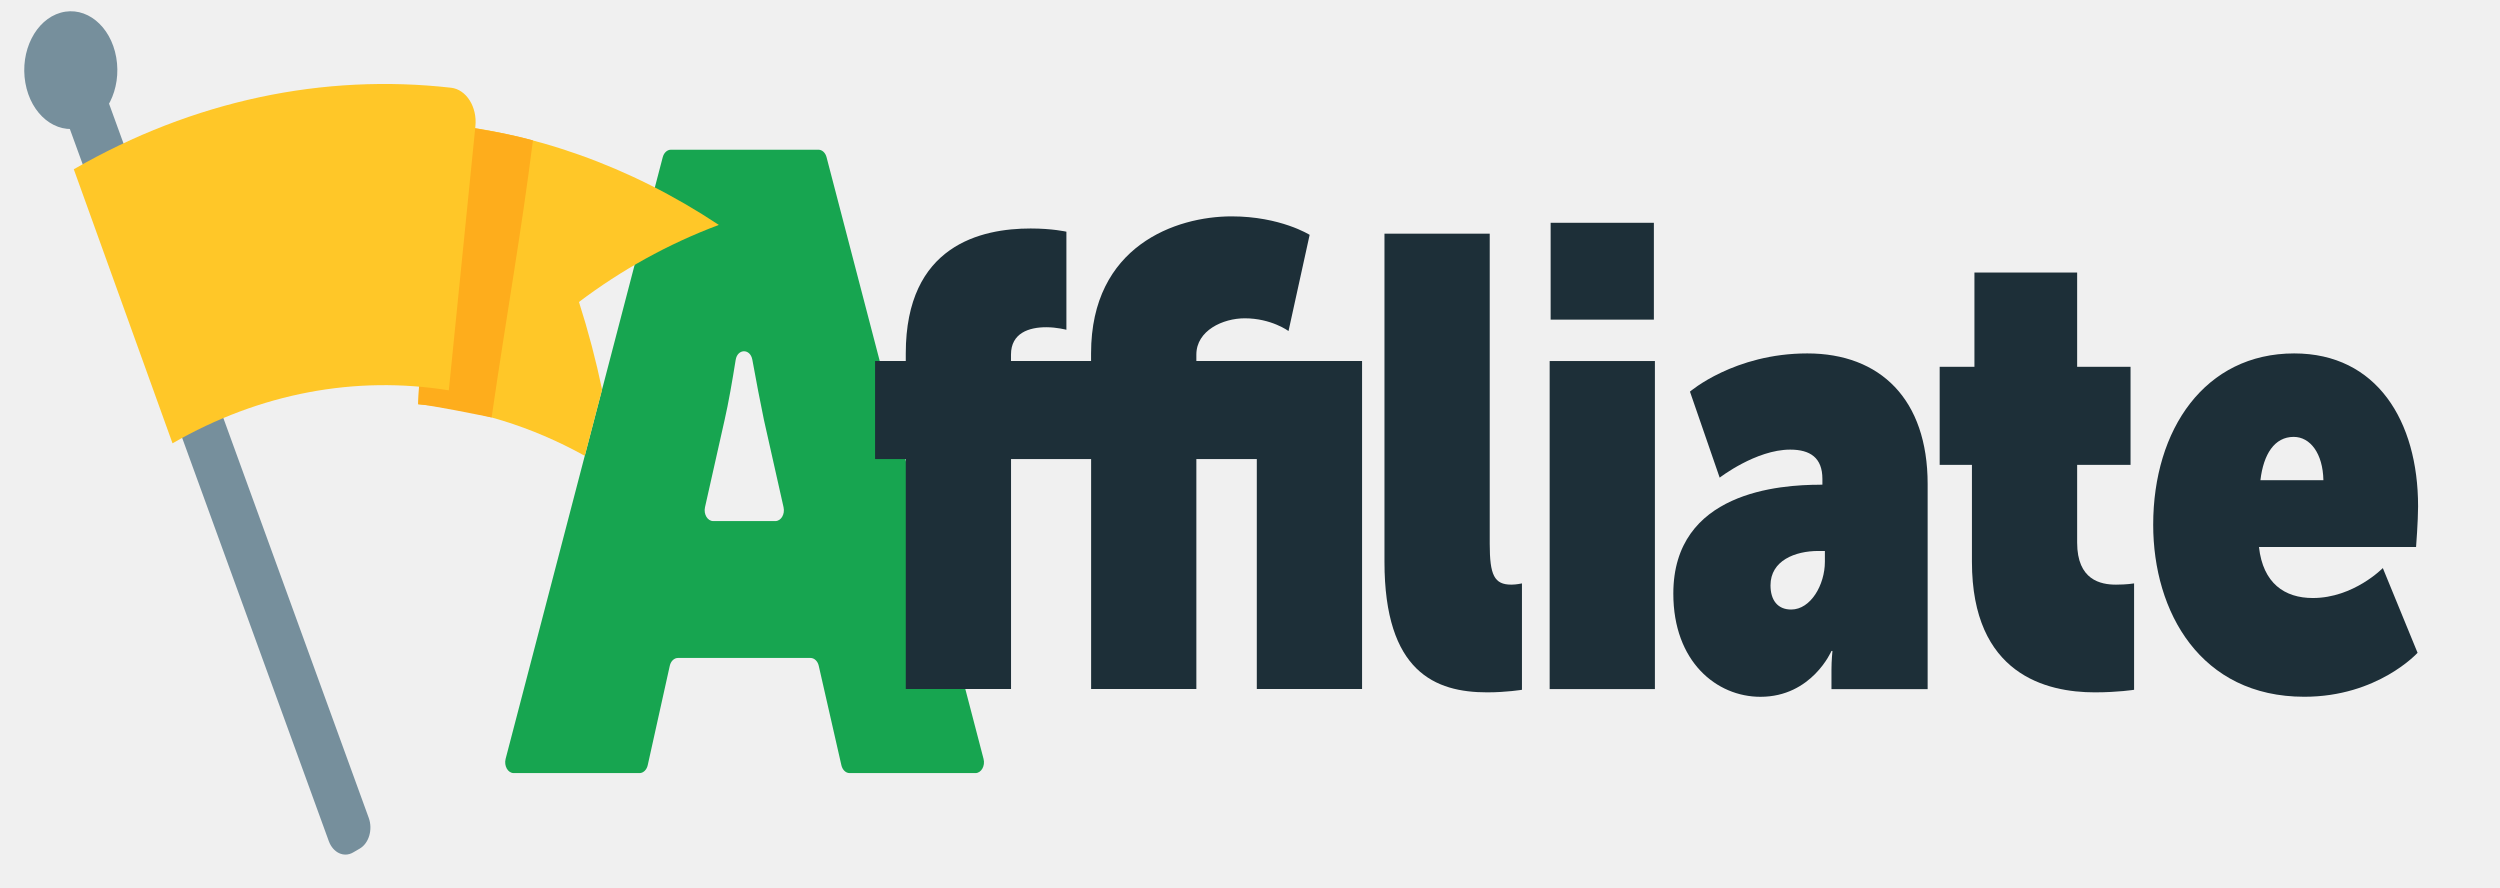
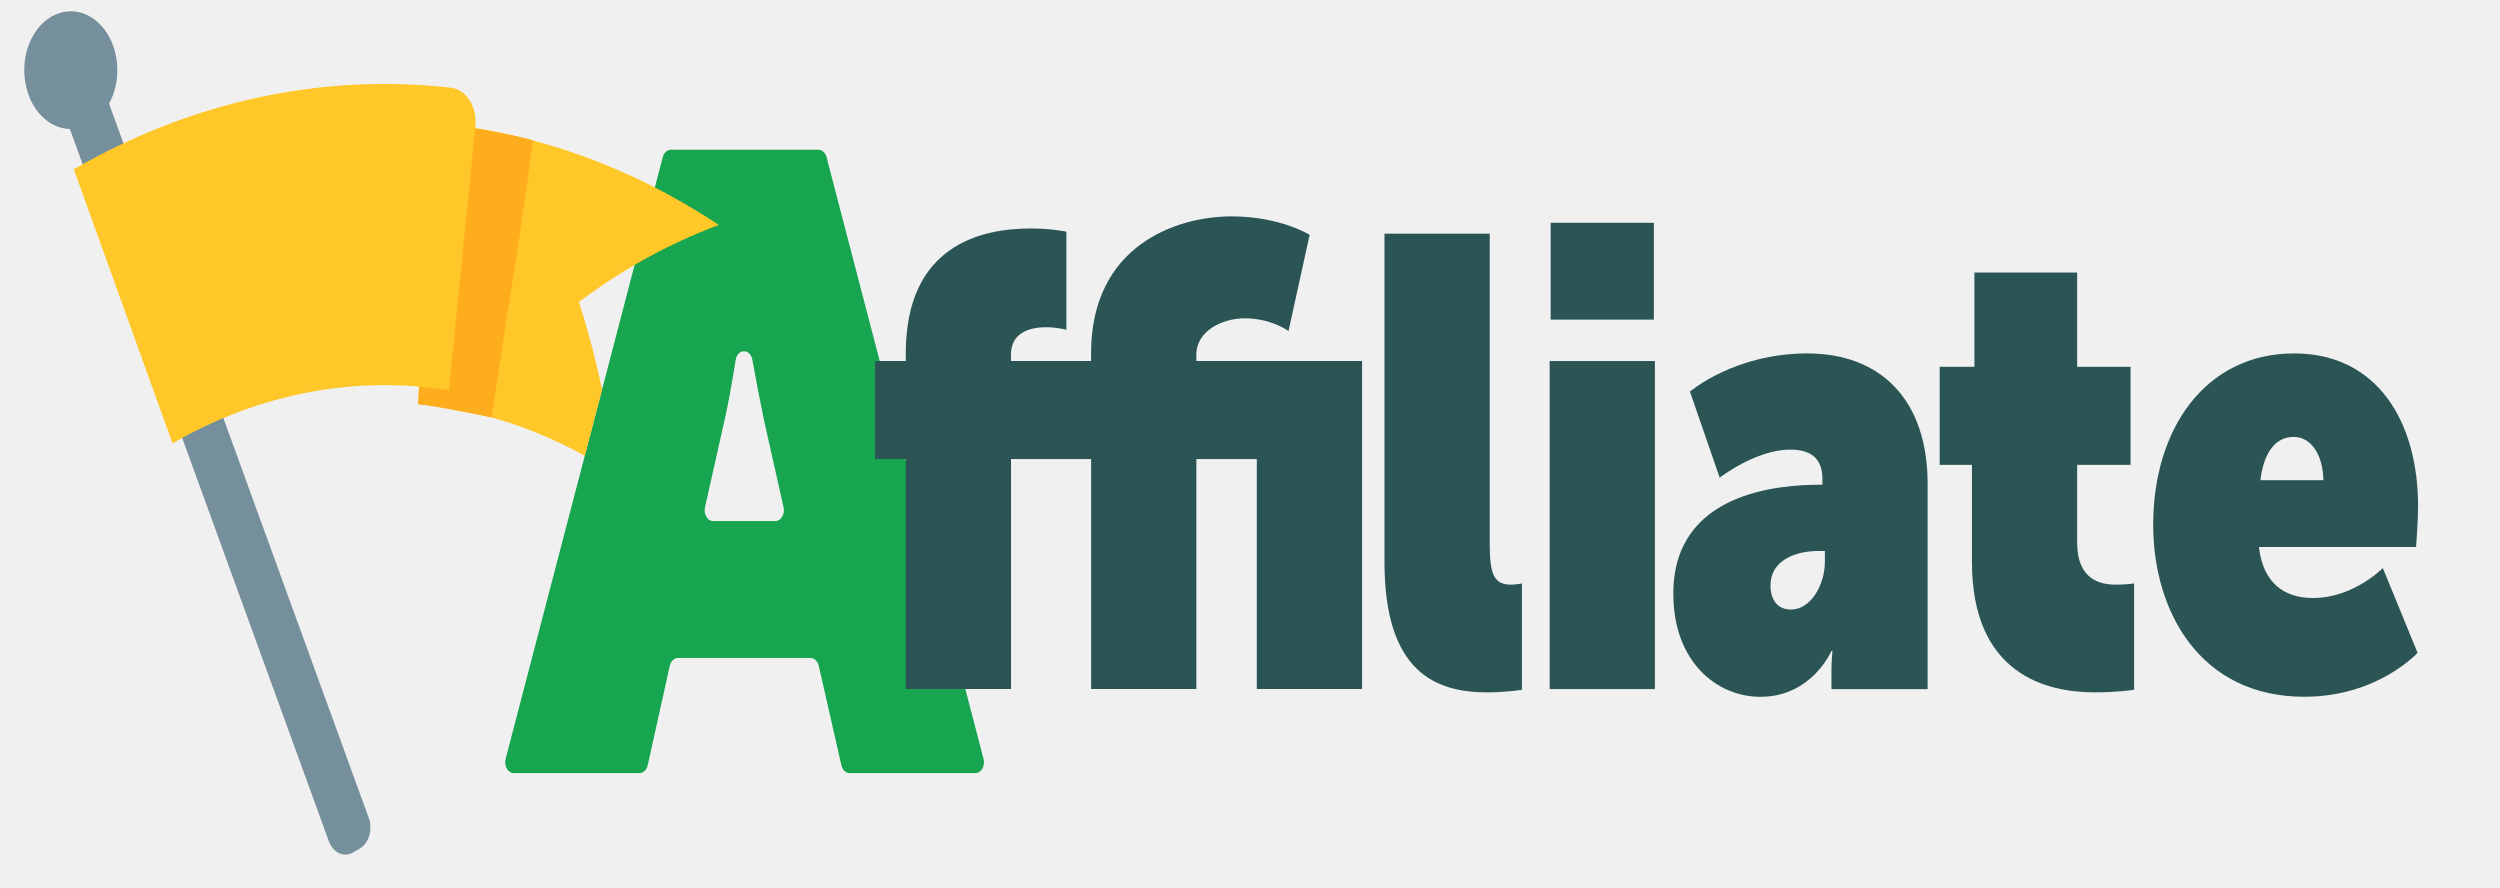
<svg xmlns="http://www.w3.org/2000/svg" width="155" height="55" viewBox="0 0 155 55" fill="none">
  <g clip-path="url(#clip0_1_7)">
    <path d="M41.592 9.282H50.742C50.969 9.282 51.173 9.466 51.245 9.742L60.98 47.051C61.094 47.486 60.837 47.932 60.476 47.932H52.675C52.439 47.932 52.233 47.733 52.166 47.445L50.762 41.279C50.698 40.992 50.488 40.793 50.252 40.793H42.035C41.796 40.793 41.589 40.992 41.525 41.283L40.159 47.442C40.095 47.729 39.886 47.932 39.65 47.932H31.852C31.49 47.932 31.237 47.486 31.348 47.051L41.091 9.742C41.164 9.47 41.365 9.282 41.595 9.282H41.592ZM48.071 32.307C48.424 32.307 48.677 31.883 48.581 31.452L47.364 26.034C47.145 24.995 46.877 23.577 46.644 22.299C46.516 21.596 45.721 21.61 45.611 22.317C45.407 23.592 45.165 24.999 44.926 26.034L43.709 31.452C43.613 31.88 43.866 32.307 44.219 32.307H48.071V32.307Z" fill="#17A550" />
    <path d="M37.329 24.155C36.95 22.343 36.473 20.527 35.896 18.723C38.497 16.759 41.403 15.131 44.568 13.945C38.998 10.255 32.955 8.144 26.84 7.625C26.537 13.437 26.228 19.249 25.923 25.062C29.455 25.36 32.955 26.428 36.257 28.262L37.329 24.155V24.155Z" fill="#FFC728" />
-     <path d="M54.254 22.384H56.158V21.909C56.158 15.194 60.84 14.166 63.901 14.166C65.243 14.166 66.117 14.365 66.117 14.365V20.446C66.117 20.446 65.523 20.288 64.868 20.288C63.805 20.288 62.681 20.642 62.681 21.986V22.38H67.646V21.905C67.646 15.231 72.922 13.415 76.359 13.415C79.387 13.415 81.198 14.56 81.198 14.56L79.888 20.524C79.888 20.524 78.825 19.735 77.171 19.735C75.829 19.735 74.174 20.487 74.174 21.986V22.38H84.448V42.72H77.922V28.461H74.174V42.72H67.649V28.461H62.684V42.72H56.158V28.461H54.254V22.38V22.384Z" fill="#1D2F38" />
-     <path d="M85.837 14.487H92.363V33.721C92.363 35.655 92.642 36.248 93.705 36.248C94.017 36.248 94.361 36.171 94.361 36.171V42.767C94.361 42.767 93.394 42.926 92.206 42.926C88.991 42.926 85.837 41.663 85.837 34.83V14.487V14.487Z" fill="#1D2F38" />
-     <path d="M96.079 22.384H102.604V42.723H96.079V22.384ZM96.14 13.813H102.54V19.817H96.14V13.813Z" fill="#1D2F38" />
-     <path d="M112.863 30.049H112.989V29.692C112.989 28.388 112.24 27.876 110.991 27.876C108.868 27.876 106.62 29.614 106.62 29.614L104.777 24.281C104.777 24.281 107.526 21.912 112.051 21.912C116.576 21.912 119.514 24.756 119.514 30.008V42.727H113.551V41.504C113.551 40.952 113.612 40.359 113.612 40.359H113.551C113.551 40.359 112.333 43.202 109.148 43.202C106.431 43.202 103.746 41.029 103.746 36.804C103.746 30.483 110.365 30.053 112.863 30.053V30.049ZM111.052 37.791C112.269 37.791 113.143 36.252 113.143 34.83V34.16H112.738C111.302 34.16 109.771 34.752 109.771 36.292C109.771 37.202 110.208 37.791 111.052 37.791V37.791Z" fill="#1D2F38" />
-     <path d="M122.257 28.822H120.26V22.741H122.415V16.896H128.783V22.741H132.094V28.822H128.783V33.64C128.783 35.972 130.251 36.248 131.189 36.248C131.876 36.248 132.313 36.171 132.313 36.171V42.767C132.313 42.767 131.314 42.926 129.878 42.926C126.882 42.926 122.26 41.821 122.26 34.83V28.826L122.257 28.822Z" fill="#1D2F38" />
-     <path d="M142.24 21.912C147.359 21.912 149.921 26.1 149.921 31.39C149.921 32.299 149.796 33.916 149.796 33.916H140.056C140.306 36.167 141.648 37.077 143.396 37.077C145.926 37.077 147.735 35.22 147.735 35.22L149.889 40.473C149.889 40.473 147.423 43.199 142.866 43.199C136.433 43.199 133.498 37.946 133.498 32.535C133.498 26.612 136.713 21.912 142.24 21.912V21.912ZM144.051 29.773C144.019 28.115 143.238 27.087 142.208 27.087C141.022 27.087 140.335 28.156 140.146 29.773H144.048H144.051Z" fill="#1D2F38" />
+     <path d="M54.254 22.384H56.158V21.909C56.158 15.194 60.84 14.166 63.901 14.166C65.243 14.166 66.117 14.365 66.117 14.365V20.446C66.117 20.446 65.523 20.288 64.868 20.288C63.805 20.288 62.681 20.642 62.681 21.986V22.38H67.646V21.905C67.646 15.231 72.922 13.415 76.359 13.415C79.387 13.415 81.198 14.56 81.198 14.56L79.888 20.524C79.888 20.524 78.825 19.735 77.171 19.735C75.829 19.735 74.174 20.487 74.174 21.986V22.38H84.448V42.72H77.922V28.461H74.174V42.72H67.649V28.461H62.684V42.72H56.158V28.461H54.254V22.38V22.384Z" fill="#2b5555" />
+     <path d="M85.837 14.487H92.363V33.721C92.363 35.655 92.642 36.248 93.705 36.248C94.017 36.248 94.361 36.171 94.361 36.171V42.767C94.361 42.767 93.394 42.926 92.206 42.926C88.991 42.926 85.837 41.663 85.837 34.83V14.487V14.487Z" fill="#2b5555" />
+     <path d="M96.079 22.384H102.604V42.723H96.079V22.384ZM96.14 13.813H102.54V19.817H96.14V13.813Z" fill="#2b5555" />
+     <path d="M112.863 30.049H112.989V29.692C112.989 28.388 112.24 27.876 110.991 27.876C108.868 27.876 106.62 29.614 106.62 29.614L104.777 24.281C104.777 24.281 107.526 21.912 112.051 21.912C116.576 21.912 119.514 24.756 119.514 30.008V42.727H113.551V41.504C113.551 40.952 113.612 40.359 113.612 40.359H113.551C113.551 40.359 112.333 43.202 109.148 43.202C106.431 43.202 103.746 41.029 103.746 36.804C103.746 30.483 110.365 30.053 112.863 30.053V30.049ZM111.052 37.791C112.269 37.791 113.143 36.252 113.143 34.83V34.16H112.738C111.302 34.16 109.771 34.752 109.771 36.292C109.771 37.202 110.208 37.791 111.052 37.791V37.791Z" fill="#2b5555" />
+     <path d="M122.257 28.822H120.26V22.741H122.415V16.896H128.783V22.741H132.094V28.822H128.783V33.64C128.783 35.972 130.251 36.248 131.189 36.248C131.876 36.248 132.313 36.171 132.313 36.171V42.767C132.313 42.767 131.314 42.926 129.878 42.926C126.882 42.926 122.26 41.821 122.26 34.83V28.826L122.257 28.822Z" fill="#2b5555" />
+     <path d="M142.24 21.912C147.359 21.912 149.921 26.1 149.921 31.39C149.921 32.299 149.796 33.916 149.796 33.916H140.056C140.306 36.167 141.648 37.077 143.396 37.077C145.926 37.077 147.735 35.22 147.735 35.22L149.889 40.473C149.889 40.473 147.423 43.199 142.866 43.199C136.433 43.199 133.498 37.946 133.498 32.535C133.498 26.612 136.713 21.912 142.24 21.912V21.912ZM144.051 29.773C144.019 28.115 143.238 27.087 142.208 27.087C141.022 27.087 140.335 28.156 140.146 29.773H144.048H144.051Z" fill="#2b5555" />
    <path d="M4.733 4.292L4.321 4.532C3.751 4.863 3.501 5.716 3.763 6.437L20.385 52.148C20.647 52.869 21.322 53.185 21.892 52.853L22.304 52.613C22.874 52.282 23.124 51.428 22.862 50.708L6.24 4.996C5.978 4.276 5.303 3.96 4.733 4.292Z" fill="#768F9C" />
    <path d="M5.013 7.913C6.569 7.478 7.552 5.529 7.207 3.561C6.863 1.592 5.323 0.35 3.767 0.785C2.21 1.22 1.228 3.169 1.572 5.137C1.916 7.106 3.457 8.348 5.013 7.913Z" fill="#768F9C" />
    <path d="M33.04 8.704C31.115 8.159 28.182 7.735 26.843 7.625C26.54 13.437 26.231 19.249 25.925 25.062C26.846 25.139 29.566 25.699 30.48 25.883C31.432 19.349 32.317 14.461 33.042 8.707L33.04 8.704Z" fill="#FEAD1C" />
    <path d="M27.827 24.2C22.055 23.271 16.121 24.358 10.696 27.485C8.654 21.82 6.616 16.159 4.575 10.494C11.992 6.221 20.058 4.545 27.97 5.44C28.913 5.547 29.595 6.637 29.475 7.823C28.925 13.282 28.377 18.737 27.827 24.196V24.2Z" fill="#FFC728" />
  </g>
  <defs>
    <clipPath id="clip0_1_7">
      <rect width="155" height="55" fill="white" />
    </clipPath>
  </defs>
</svg>
